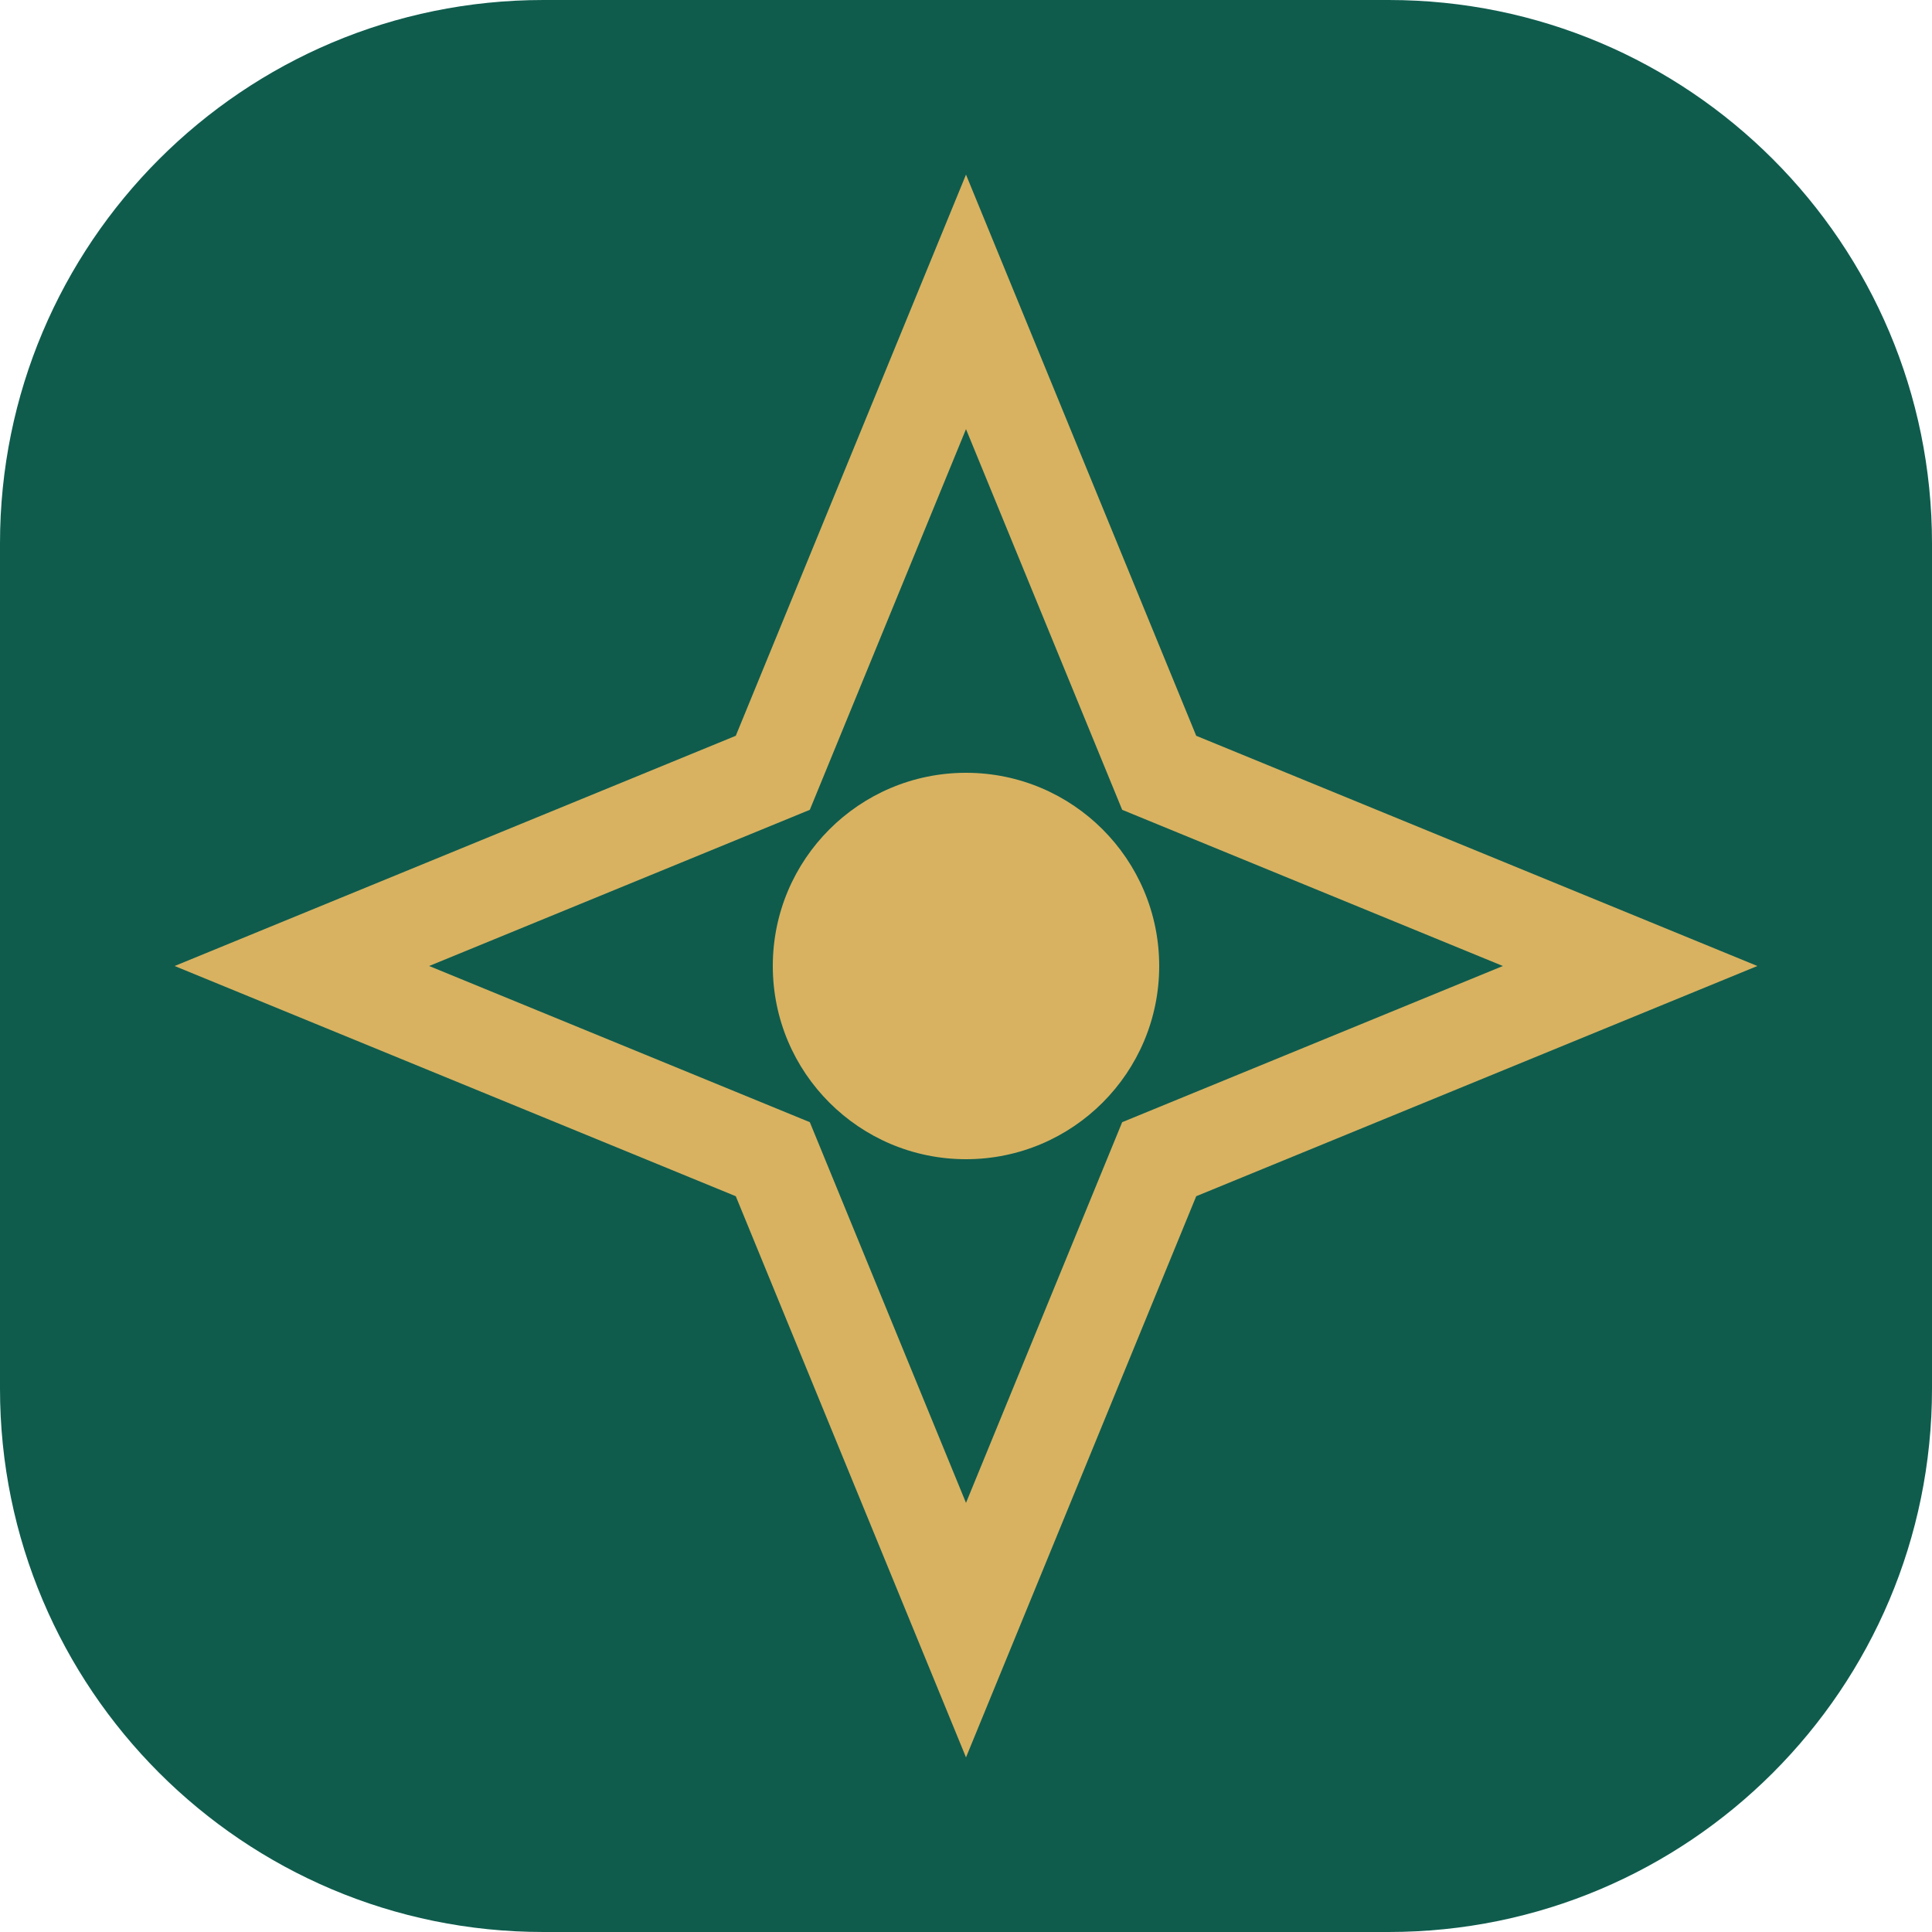
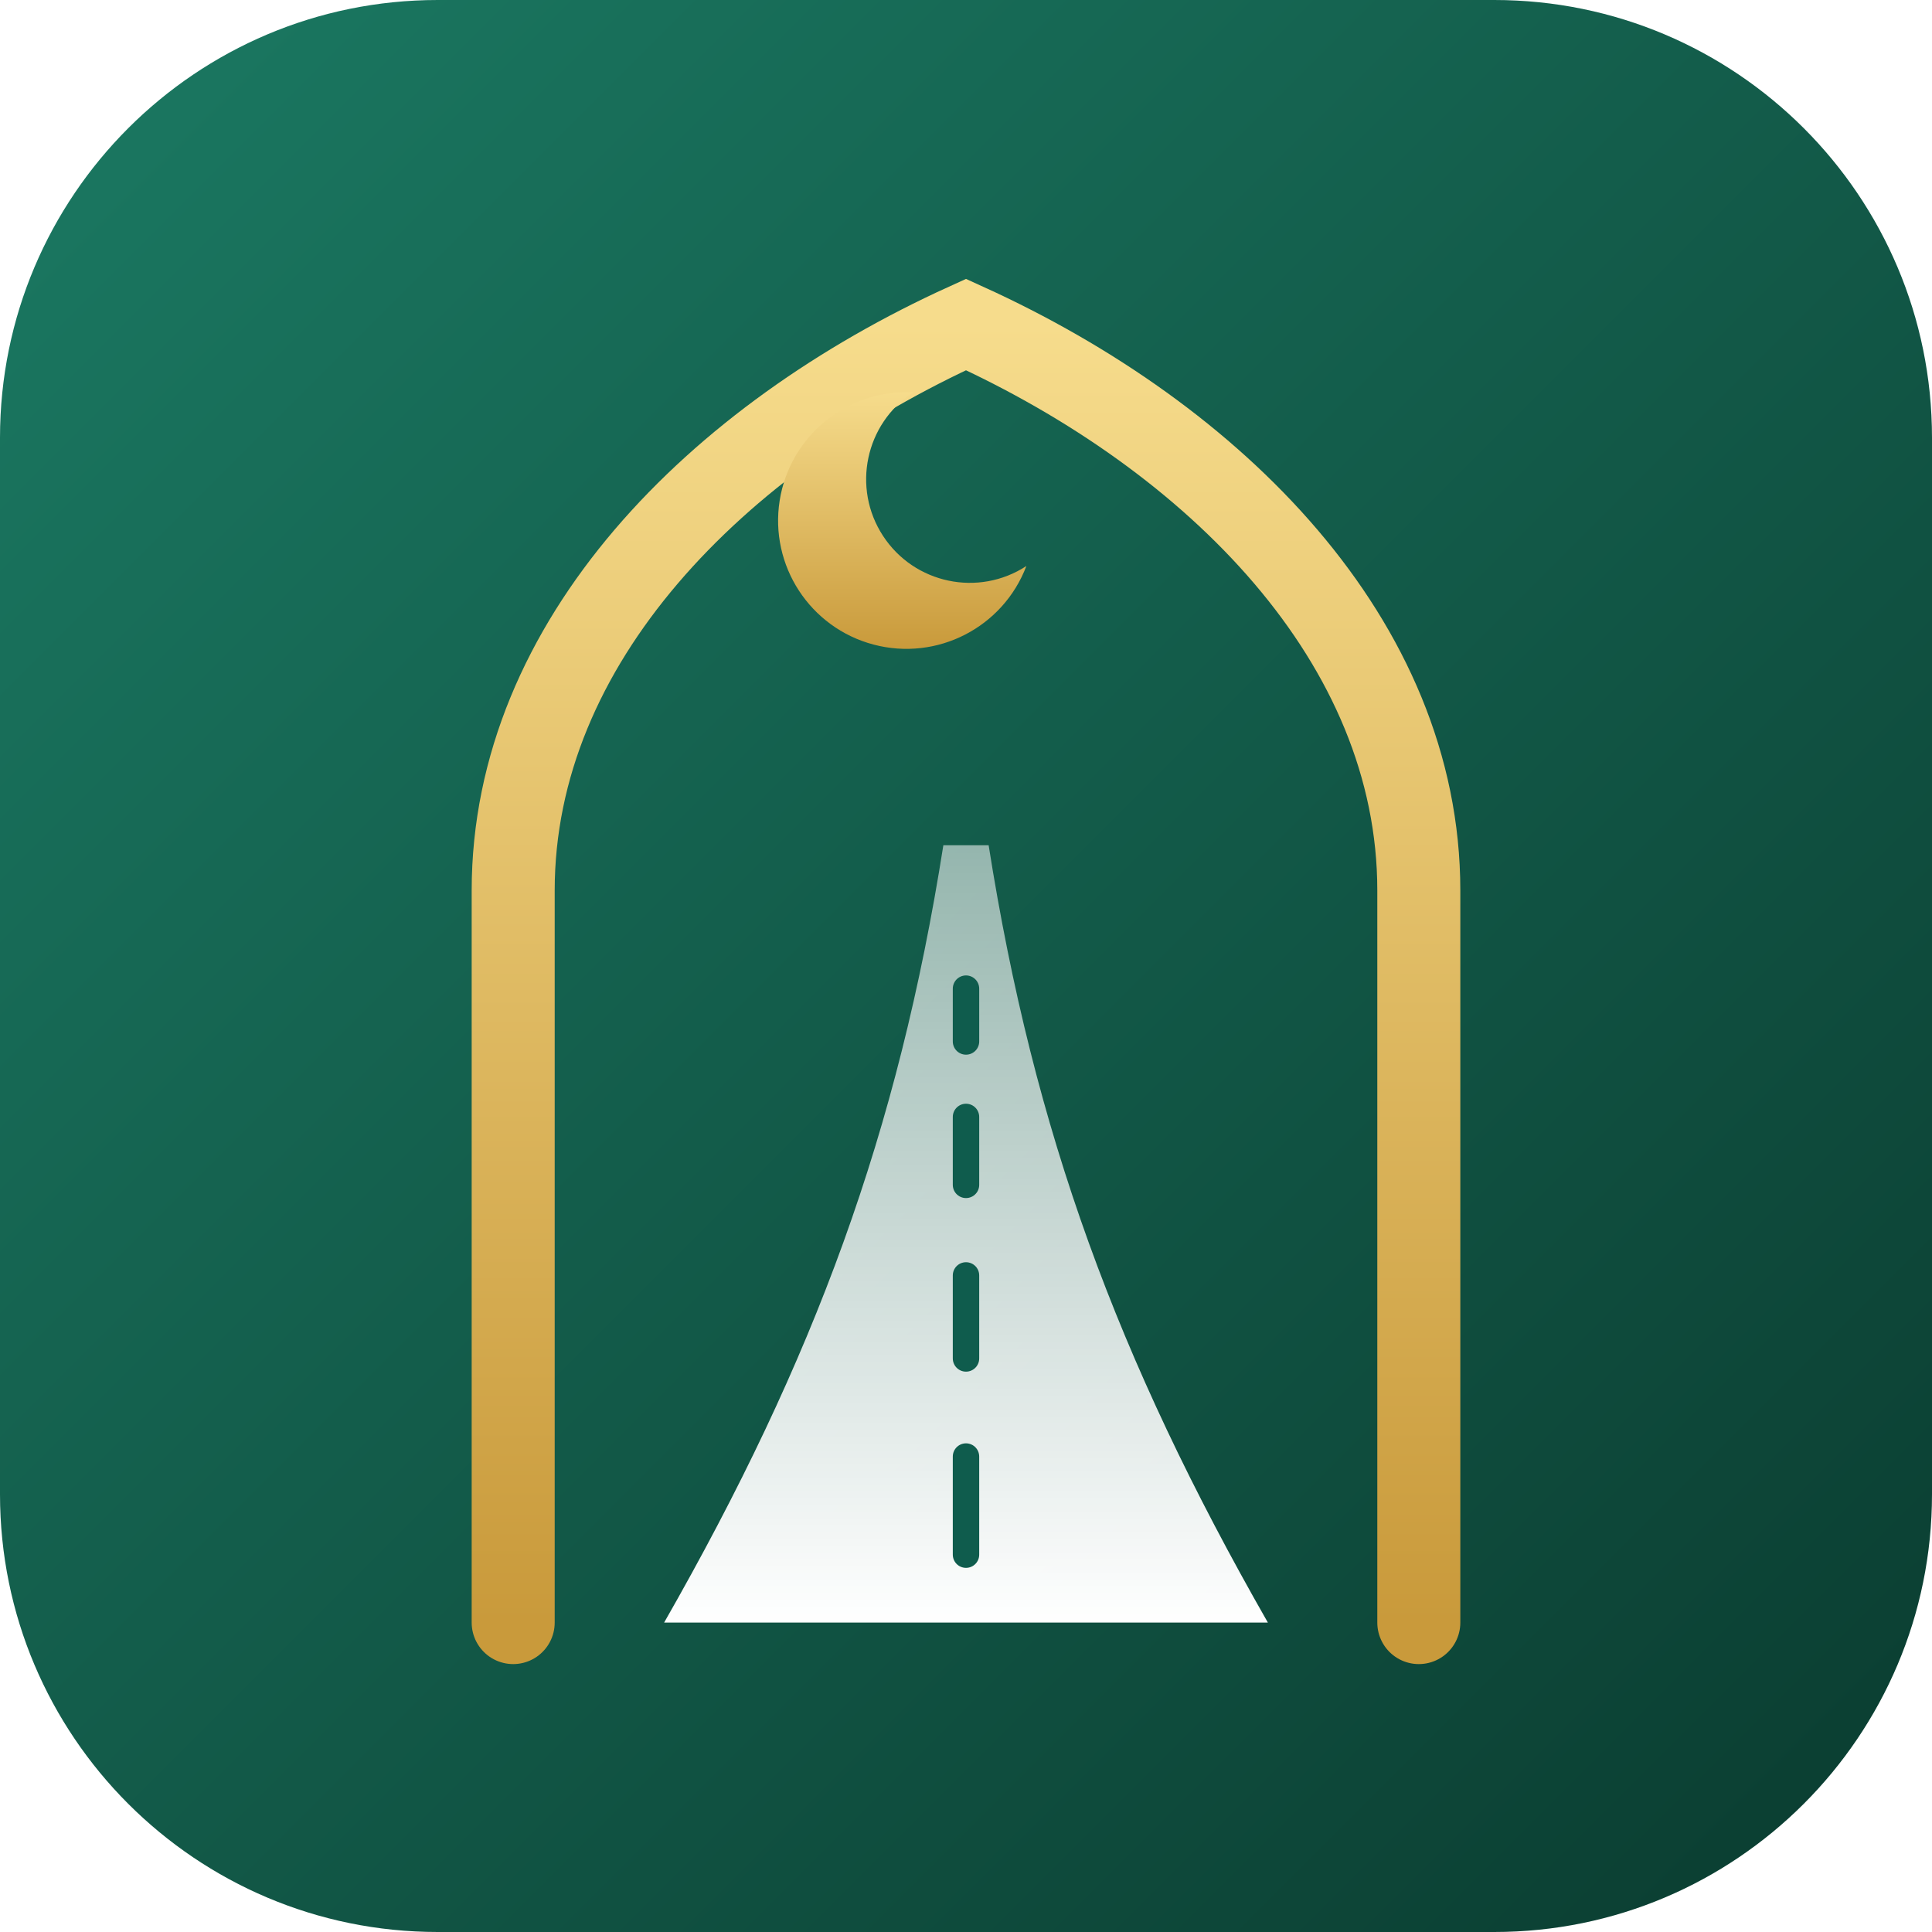
- <svg xmlns="http://www.w3.org/2000/svg" viewBox="0 0 32 32">
-   <rect width="32" height="32" rx="9" fill="#0f5c4d" />
-   <path d="M16 5l3.2 7.8L27 16l-7.8 3.2L16 27l-3.2-7.8L5 16l7.8-3.2z" fill="none" stroke="#d8b261" stroke-width="1.6" />
-   <circle cx="16" cy="16" r="3.2" fill="#d8b261" />
+ <svg xmlns="http://www.w3.org/2000/svg" viewBox="0 0 512 512">
+   <defs>
+     <linearGradient id="g" x1="0" y1="0" x2="1" y2="1">
+       <stop offset="0" stop-color="#1b7a63" />
+       <stop offset="1" stop-color="#0a3b2f" />
+     </linearGradient>
+     <linearGradient id="r" x1="0" y1="1" x2="0" y2="0">
+       <stop offset="0" stop-color="#fff" />
+       <stop offset="1" stop-color="#fff" stop-opacity=".55" />
+     </linearGradient>
+     <linearGradient id="au" x1="0" y1="0" x2="0" y2="1">
+       <stop offset="0" stop-color="#f6dc8c" />
+       <stop offset="1" stop-color="#c99a3b" />
+     </linearGradient>
+   </defs>
+   <rect width="512" height="512" rx="116" fill="url(#g)" />
+   <path d="M136 430V236c0-66 54-120 120-150 66 30 120 84 120 150v194" fill="none" stroke="url(#au)" stroke-width="22" stroke-linecap="round" />
+   <path d="M176 430c40-70 62-130 74-206h12c12 76 34 136 74 206z" fill="url(#r)" />
+   <path d="M256 412v-26M256 360v-22M256 314v-18M256 276v-14" stroke="#0f5c4d" stroke-width="7" stroke-linecap="round" />
+   <path d="M272 150a34 34 0 1 1-30-46 27 27 0 1 0 30 46z" fill="url(#au)" />
</svg>
